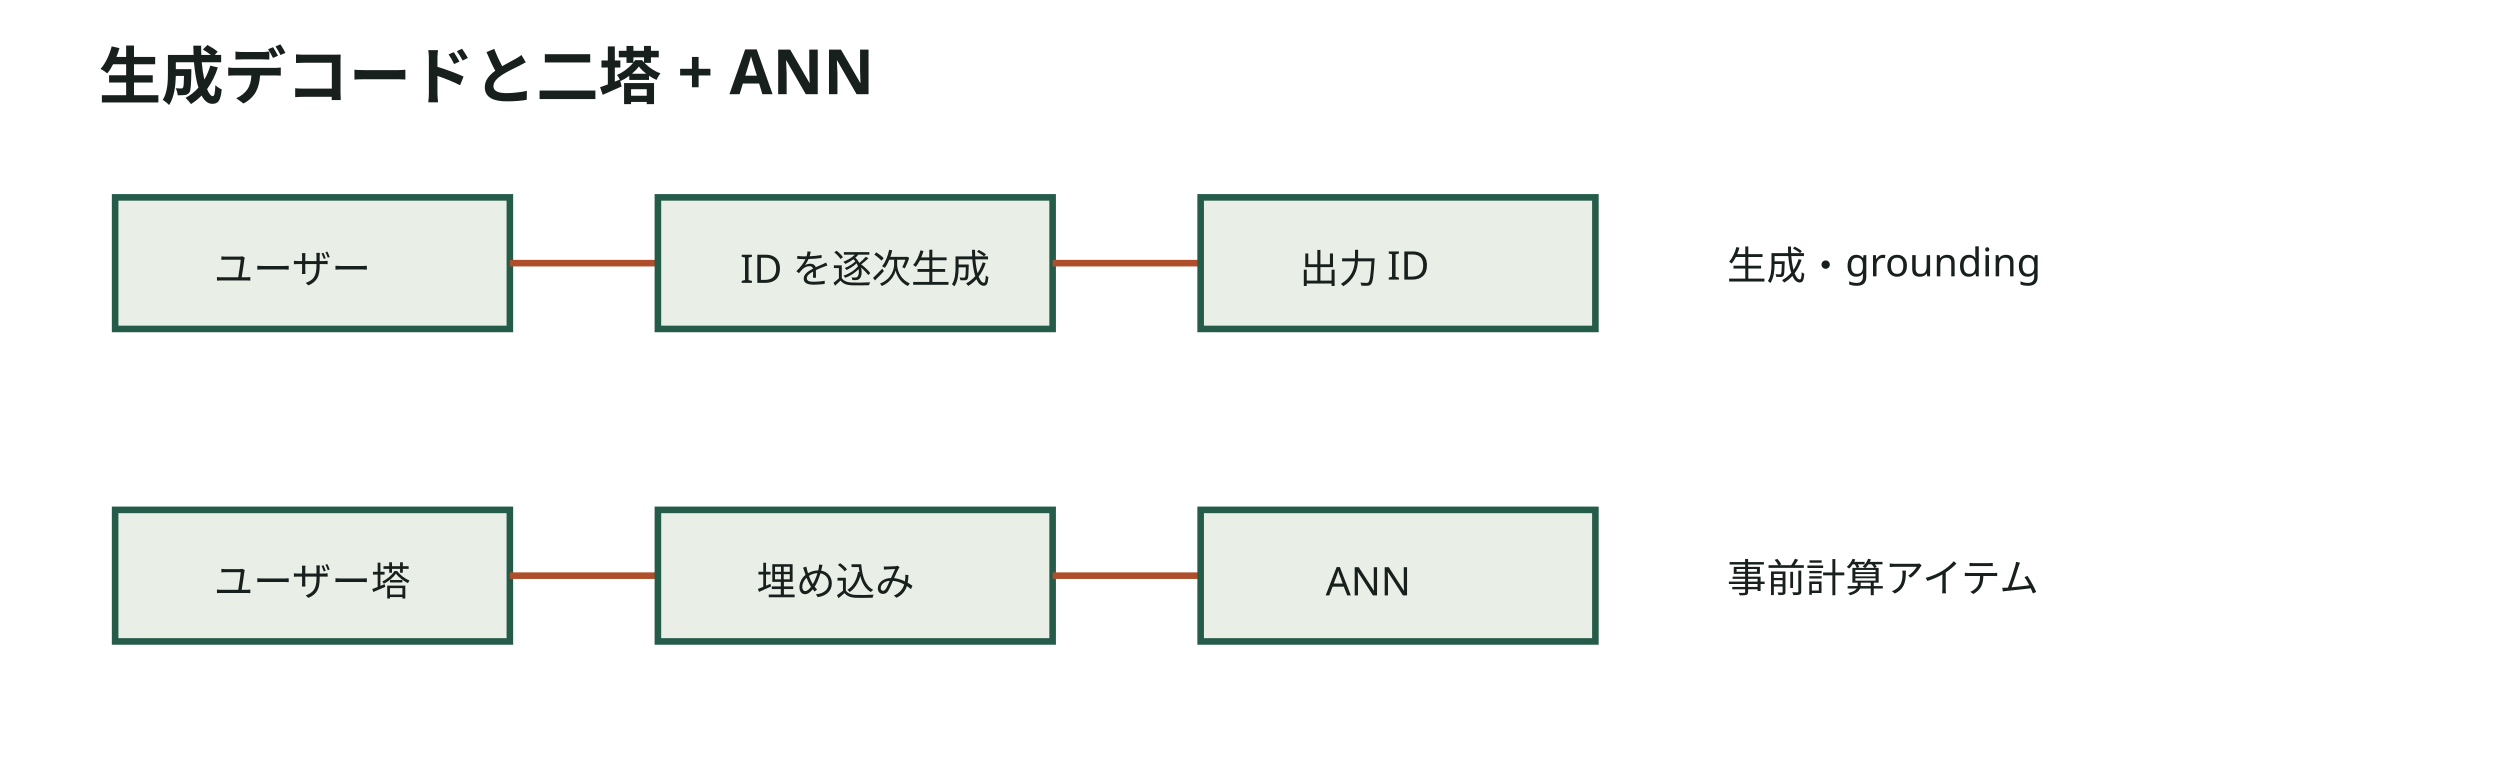
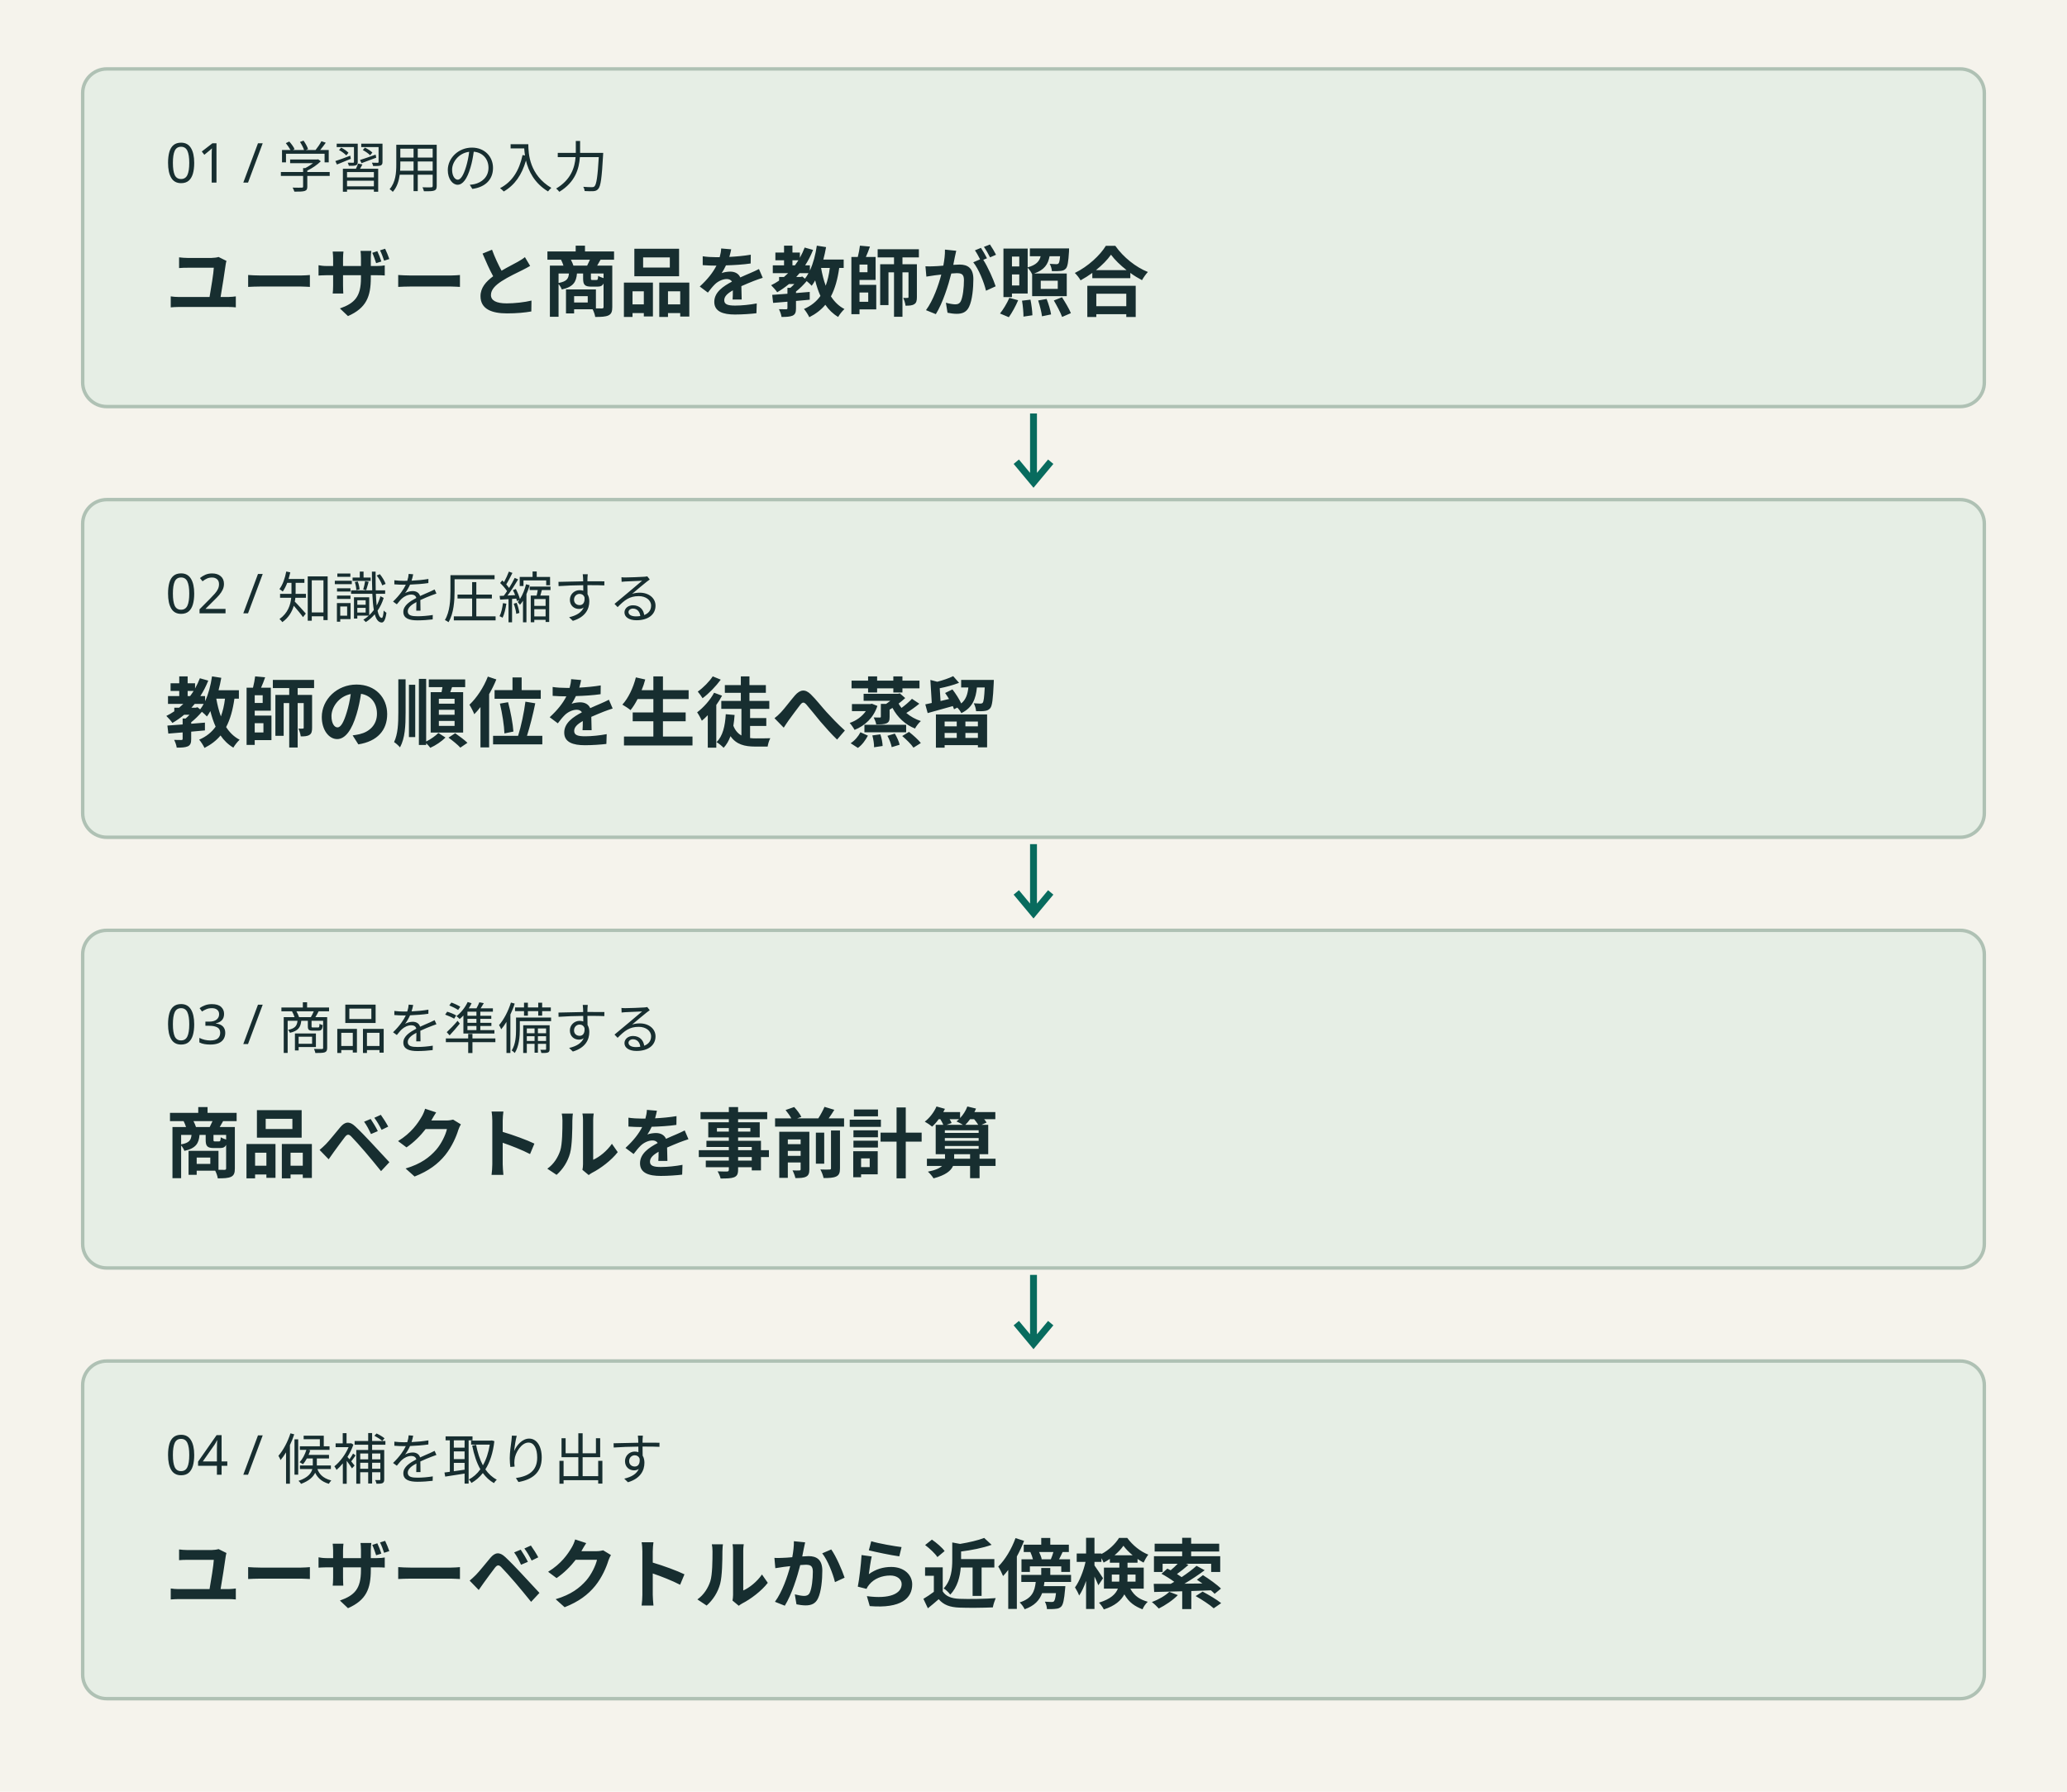
- <svg xmlns="http://www.w3.org/2000/svg" width="760" height="230">
-   <style>text{font-family:sans-serif;fill:#18201d}.b{fill:#e9eee7;stroke:#245b49;stroke-width:2}.a{stroke:#ae4e2a;stroke-width:2}</style>
-   <text x="30" y="30" font-size="19" font-weight="bold">生成デコードと二塔 + ANN</text>
-   <rect class="b" x="35" y="60" width="120" height="40" />
-   <text x="65" y="86">ユーザー</text>
-   <path class="a" d="M155 80h45" />
-   <rect class="b" x="200" y="60" width="120" height="40" />
-   <text x="225" y="86">ID を逐次生成</text>
-   <path class="a" d="M320 80h45" />
-   <rect class="b" x="365" y="60" width="120" height="40" />
-   <text x="395" y="86">出力 ID</text>
-   <rect class="b" x="35" y="155" width="120" height="40" />
-   <text x="65" y="181">ユーザー塔</text>
-   <path class="a" d="M155 175h45" />
-   <rect class="b" x="200" y="155" width="120" height="40" />
-   <text x="230" y="181">埋め込み</text>
-   <path class="a" d="M320 175h45" />
-   <rect class="b" x="365" y="155" width="120" height="40" />
-   <text x="403" y="181">ANN</text>
-   <text x="525" y="85" fill="#ae4e2a">生成・grounding</text>
-   <text x="525" y="180" fill="#245b49">事前計算アイテム</text>
+ <svg xmlns="http://www.w3.org/2000/svg" viewBox="0 0 600 520" role="img" aria-labelledby="title">
+   <rect width="600" height="520" fill="#f5f3ec" />
+   <g font-family="sans-serif" fill="#172e30">
+     <rect x="24" y="20" width="552" height="98" rx="7" fill="#e6eee5" stroke="#afc1b4" />
+     <text x="48" y="53" font-size="16">01 / 学習用の入力</text>
+     <text x="48" y="90" font-size="22" font-weight="bold">ユーザーと商品を教師が照合</text>
+     <path d="M300 120 v20 m-5 -6 l5 6 5 -6" fill="none" stroke="#086b5e" stroke-width="2" />
+     <rect x="24" y="145" width="552" height="98" rx="7" fill="#e6eee5" stroke="#afc1b4" />
+     <text x="48" y="178" font-size="16">02 / 知識を圧縮する</text>
+     <text x="48" y="215" font-size="22" font-weight="bold">教師の順位を生徒へ蒸留</text>
+     <path d="M300 245 v20 m-5 -6 l5 6 5 -6" fill="none" stroke="#086b5e" stroke-width="2" />
+     <rect x="24" y="270" width="552" height="98" rx="7" fill="#e6eee5" stroke="#afc1b4" />
+     <text x="48" y="303" font-size="16">03 / 商品を準備する</text>
+     <text x="48" y="340" font-size="22" font-weight="bold">商品ベクトルを事前計算</text>
+     <path d="M300 370 v20 m-5 -6 l5 6 5 -6" fill="none" stroke="#086b5e" stroke-width="2" />
+     <rect x="24" y="395" width="552" height="98" rx="7" fill="#e6eee5" stroke="#afc1b4" />
+     <text x="48" y="428" font-size="16">04 / 候補を取り出す</text>
+     <text x="48" y="465" font-size="22" font-weight="bold">ユーザーベクトルから近傍検索</text>
+   </g>
</svg>
